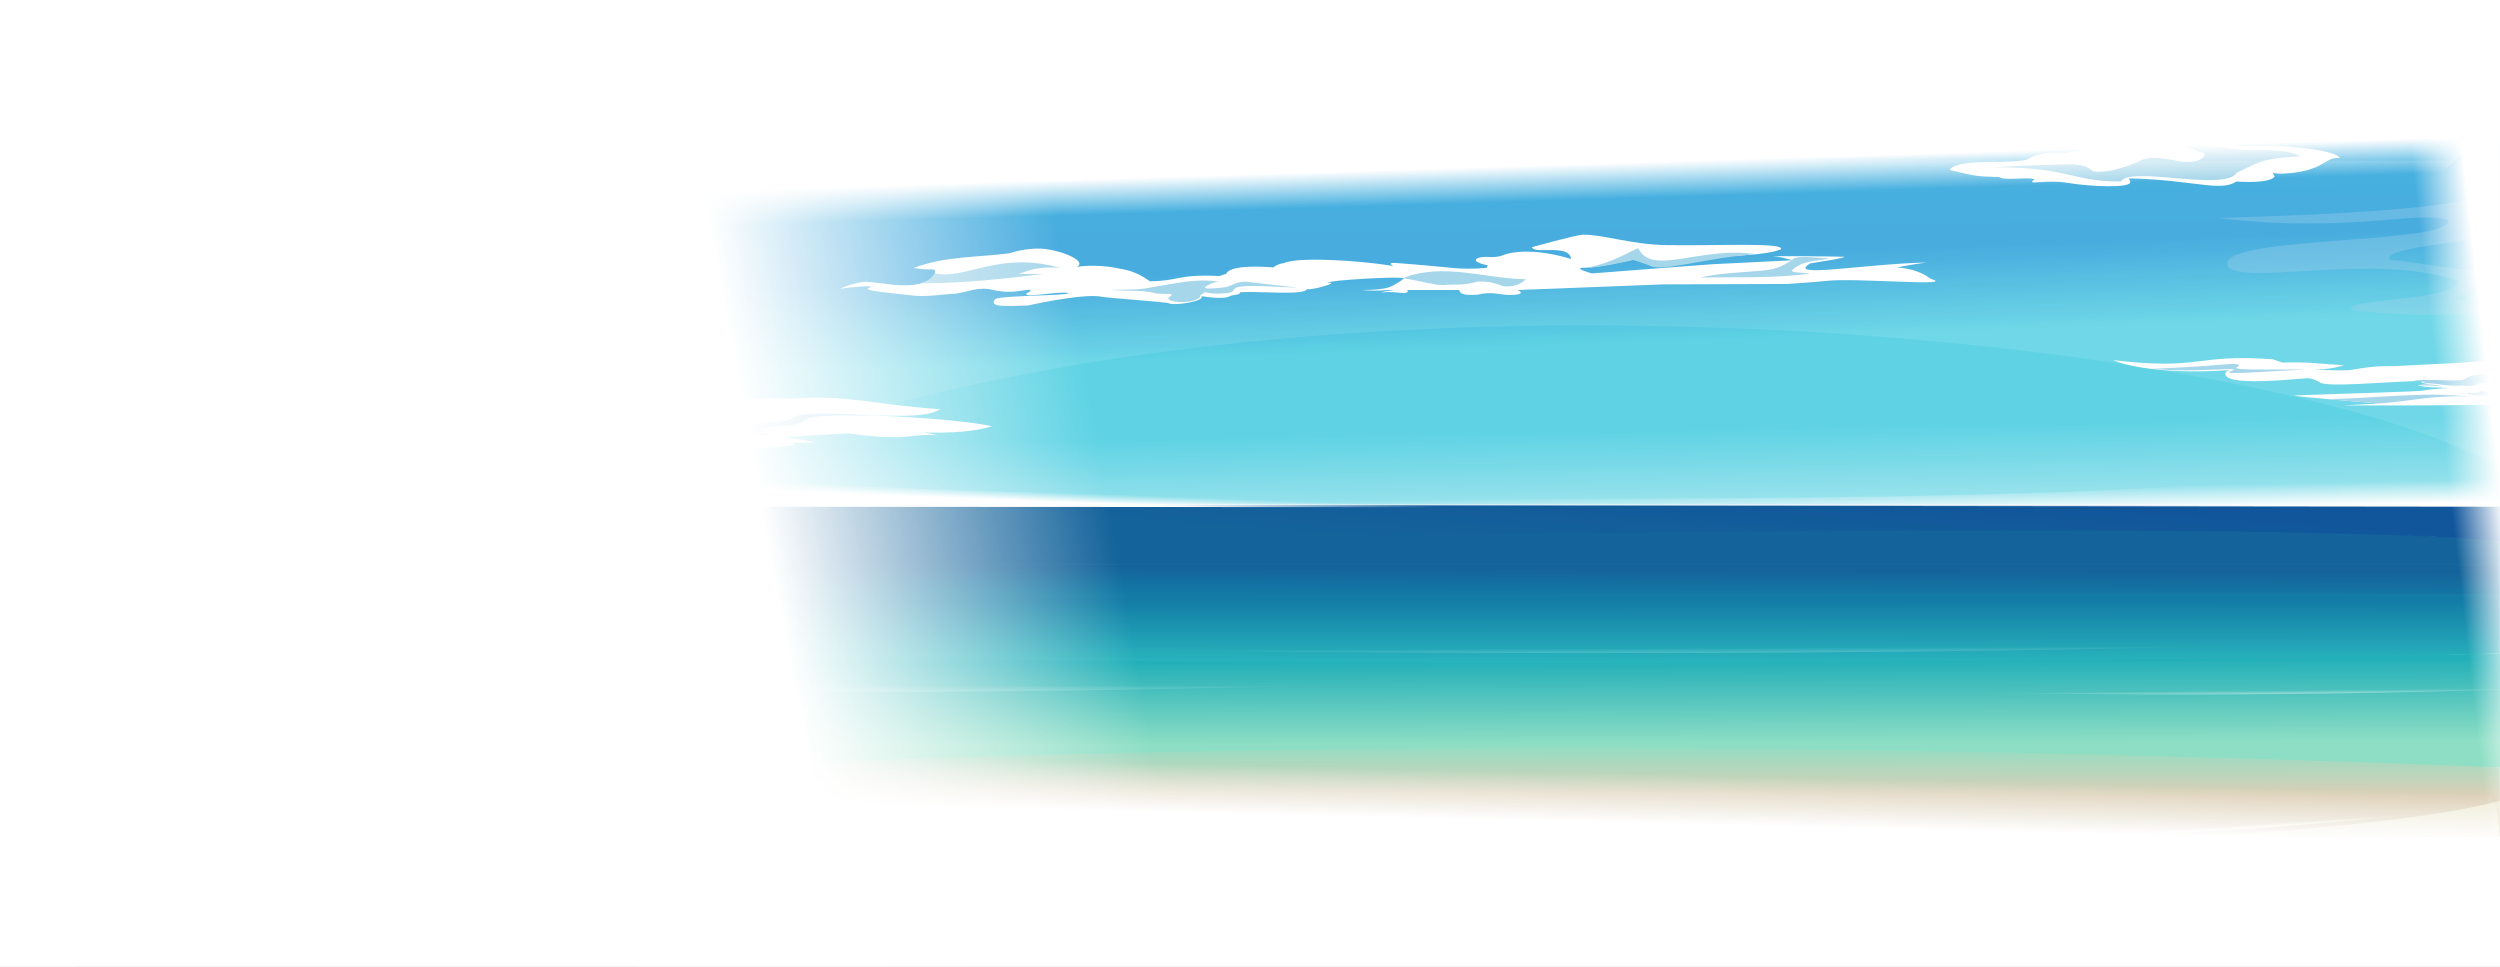
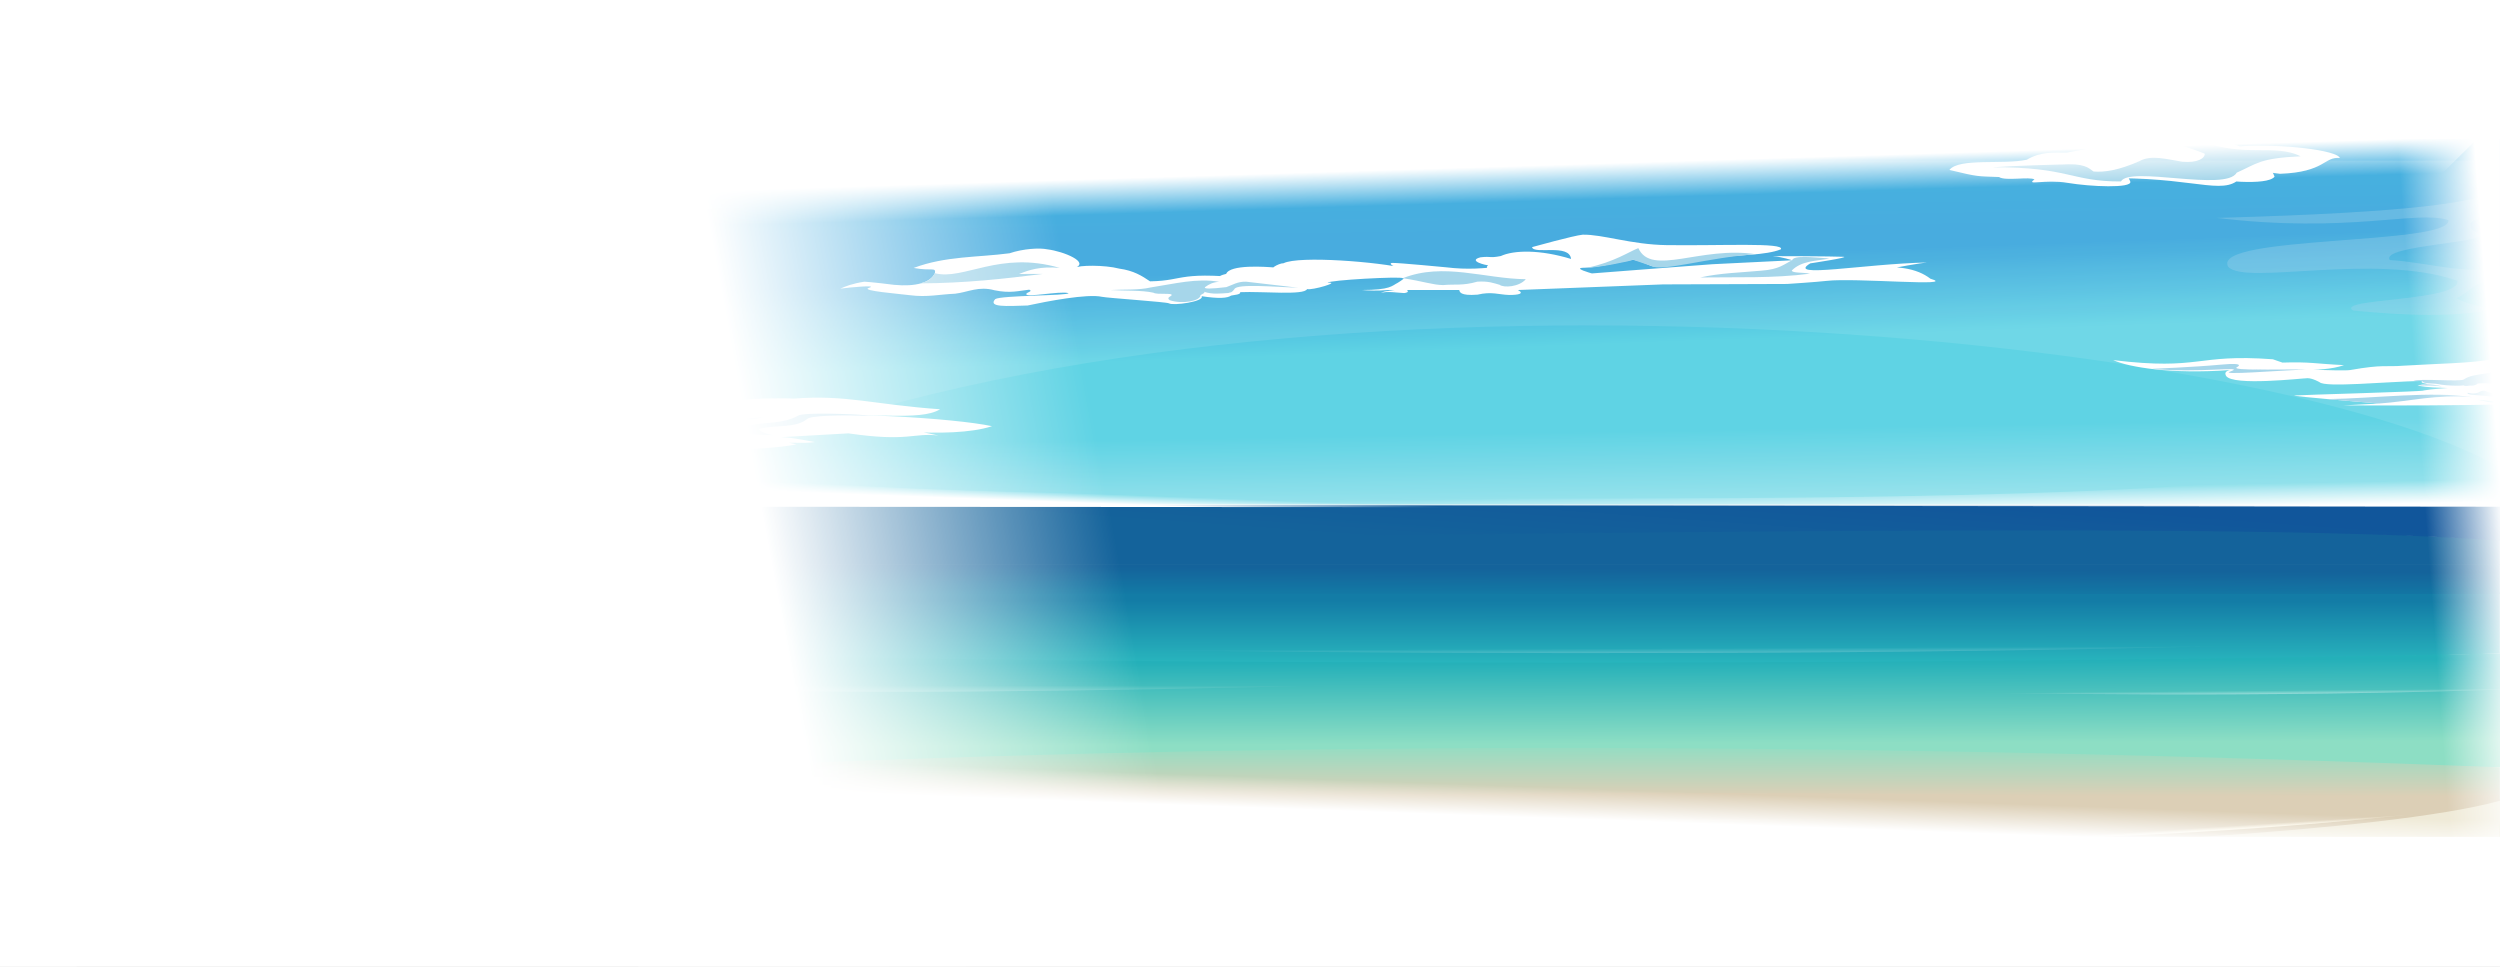
<svg xmlns="http://www.w3.org/2000/svg" xmlns:xlink="http://www.w3.org/1999/xlink" width="815" height="315" viewBox="0 0 215.635 83.344" version="1.1" id="svg8">
  <defs id="defs2">
    <linearGradient id="linearGradient4671">
      <stop style="stop-color:#ffffff;stop-opacity:1;" offset="0" id="stop4667" />
      <stop style="stop-color:#ffffff;stop-opacity:0;" offset="1" id="stop4669" />
    </linearGradient>
    <linearGradient id="linearGradient4663">
      <stop style="stop-color:#ffffff;stop-opacity:1;" offset="0" id="stop4659" />
      <stop style="stop-color:#ffffff;stop-opacity:0;" offset="1" id="stop4661" />
    </linearGradient>
    <linearGradient id="linearGradient4655">
      <stop style="stop-color:#ffffff;stop-opacity:1;" offset="0" id="stop4651" />
      <stop style="stop-color:#ffffff;stop-opacity:0;" offset="1" id="stop4653" />
    </linearGradient>
    <linearGradient id="linearGradient4637">
      <stop style="stop-color:#ffffff;stop-opacity:1;" offset="0" id="stop4633" />
      <stop style="stop-color:#ffffff;stop-opacity:0;" offset="1" id="stop4635" />
    </linearGradient>
    <linearGradient id="linearGradient4829">
      <stop id="stop4825" offset="0" style="stop-color:#ffffff;stop-opacity:1" />
      <stop id="stop4827" offset="1" style="stop-color:#ffffff;stop-opacity:0" />
    </linearGradient>
    <linearGradient id="linearGradient4777">
      <stop style="stop-color:#14639b;stop-opacity:1;" offset="0" id="stop4773" />
      <stop style="stop-color:#11569b;stop-opacity:1" offset="1" id="stop4775" />
    </linearGradient>
    <linearGradient id="linearGradient4682">
      <stop style="stop-color:#f8f2df;stop-opacity:1;" offset="0" id="stop4678" />
      <stop style="stop-color:#f8f2df;stop-opacity:0;" offset="1" id="stop4680" />
    </linearGradient>
    <linearGradient id="linearGradient4662">
      <stop style="stop-color:#efead7;stop-opacity:1;" offset="0" id="stop4658" />
      <stop style="stop-color:#efead7;stop-opacity:0;" offset="1" id="stop4660" />
    </linearGradient>
    <linearGradient id="linearGradient4644">
      <stop style="stop-color:#8ddec4;stop-opacity:1" offset="0" id="stop4640" />
      <stop style="stop-color:#dccfb6;stop-opacity:1" offset="1" id="stop4642" />
    </linearGradient>
    <linearGradient id="linearGradient4621">
      <stop style="stop-color:#8ddec4;stop-opacity:1;" offset="0" id="stop4617" />
      <stop style="stop-color:#24b0b9;stop-opacity:1" offset="1" id="stop4619" />
    </linearGradient>
    <linearGradient id="linearGradient4605">
      <stop style="stop-color:#14639b;stop-opacity:1;" offset="0" id="stop4601" />
      <stop style="stop-color:#137ca6;stop-opacity:1" offset="1" id="stop4603" />
    </linearGradient>
    <linearGradient id="linearGradient4542">
      <stop style="stop-color:#2dc1c2;stop-opacity:1;" offset="0" id="stop4538" />
      <stop style="stop-color:#137ca6;stop-opacity:1" offset="1" id="stop4540" />
    </linearGradient>
    <linearGradient xlink:href="#linearGradient4662" id="linearGradient5287" x1="182.657" y1="297" x2="181.241" y2="289.129" gradientUnits="userSpaceOnUse" gradientTransform="matrix(0.1690213,0,0,0.1691895,-300.6573,-178.37)" />
    <linearGradient id="linearGradient5507">
      <stop style="stop-color:#55d0e2;stop-opacity:1;" offset="0" id="stop5503" />
      <stop style="stop-color:#279dd9;stop-opacity:1" offset="1" id="stop5505" />
    </linearGradient>
    <linearGradient id="linearGradient5515">
      <stop style="stop-color:#90e0eb;stop-opacity:1;" offset="0" id="stop5511" />
      <stop style="stop-color:#55d0e2;stop-opacity:1" offset="1" id="stop5513" />
    </linearGradient>
    <linearGradient id="linearGradient5499">
      <stop style="stop-color:#25a4db;stop-opacity:1" offset="0" id="stop5495" />
      <stop style="stop-color:#279dd9;stop-opacity:1" offset="1" id="stop5497" />
    </linearGradient>
    <linearGradient xlink:href="#linearGradient4662" id="linearGradient5770" x1="182.657" y1="297" x2="181.241" y2="289.129" gradientUnits="userSpaceOnUse" gradientTransform="matrix(0.1690213,0,0,0.1363409,-300.7941,-110.9833)" />
    <linearGradient gradientTransform="matrix(0.8123397,0,0,0.2224381,50.96684,34.60589)" xlink:href="#linearGradient4829" id="linearGradient4684-7-9-0-7-9-6" x1="116.889" y1="301.395" x2="116.755" y2="292.057" gradientUnits="userSpaceOnUse" />
    <linearGradient gradientTransform="matrix(0.8115157,0,0,0.2477894,106.3466,30.42681)" xlink:href="#linearGradient4829" id="linearGradient4684-7-9-4-4-2" x1="116.889" y1="296.622" x2="116.802" y2="293.572" gradientUnits="userSpaceOnUse" />
    <linearGradient xlink:href="#linearGradient4829" id="linearGradient4799-3-3-7" x1="21.114" y1="250.896" x2="21.117" y2="239.88" gradientUnits="userSpaceOnUse" gradientTransform="matrix(0.8123397,0,0,0.2224381,60.82834,49.42052)" />
    <linearGradient xlink:href="#linearGradient4777" id="linearGradient4779-7-3-0" x1="96.573" y1="189.571" x2="104.461" y2="159.522" gradientUnits="userSpaceOnUse" gradientTransform="matrix(0.8125002,0,0,0.2224381,60.79774,49.42052)" />
    <linearGradient gradientTransform="matrix(0.7944754,-0.05941825,0.1694247,0.2786273,54.5291,39.60946)" xlink:href="#linearGradient4682" id="linearGradient4684-8-2-3-7-6" x1="116.7" y1="294.921" x2="116.726" y2="294.033" gradientUnits="userSpaceOnUse" />
    <linearGradient gradientTransform="matrix(0.8123397,0,0,0.2848925,27.36043,30.79293)" xlink:href="#linearGradient4682" id="linearGradient4684-8-26-8-3" x1="116.7" y1="294.921" x2="116.719" y2="292.743" gradientUnits="userSpaceOnUse" />
    <linearGradient xlink:href="#linearGradient4682" id="linearGradient4684-0-3-8" x1="116.889" y1="295.252" x2="116.85" y2="293.715" gradientUnits="userSpaceOnUse" gradientTransform="matrix(0.8123397,0,0,0.2848925,60.82834,32.45798)" />
    <linearGradient xlink:href="#linearGradient4662" id="linearGradient4674-8-8-2" x1="46.116" y1="295.847" x2="46.594" y2="291.868" gradientUnits="userSpaceOnUse" gradientTransform="matrix(0.8118663,0,0,0.3854556,60.88542,2.860909)" />
    <linearGradient xlink:href="#linearGradient4662" id="linearGradient4664-9-1-5" x1="182.657" y1="297" x2="181.241" y2="289.129" gradientUnits="userSpaceOnUse" gradientTransform="matrix(0.1116377,0,0,0.02513531,-109.4371,24.41311)" />
    <linearGradient xlink:href="#linearGradient4644" id="linearGradient4646-7-0-8" x1="86.414" y1="263.936" x2="86.363" y2="280.111" gradientUnits="userSpaceOnUse" gradientTransform="matrix(0.8122798,0,0,0.2848925,60.88547,32.45798)" />
    <linearGradient xlink:href="#linearGradient4605" id="linearGradient4607-1-4-1" x1="100.29" y1="181.481" x2="100.099" y2="193.299" gradientUnits="userSpaceOnUse" gradientTransform="matrix(0.8121122,0,0,0.2137355,60.85451,53.93579)" />
    <linearGradient xlink:href="#linearGradient4621" id="linearGradient4623-2-4-8" x1="80.887" y1="249.318" x2="80.509" y2="217.454" gradientUnits="userSpaceOnUse" gradientTransform="matrix(0.8127429,0,0,0.2224381,60.82834,52.38026)" />
    <linearGradient xlink:href="#linearGradient4542" id="linearGradient4544-4-3-9" x1="94.809" y1="230.459" x2="95.052" y2="175.962" gradientUnits="userSpaceOnUse" gradientTransform="matrix(0.8127084,0,0,0.1191238,60.79773,74.51303)" />
    <linearGradient gradientTransform="matrix(0.8123397,0,0,0.2848925,3.132902,31.01575)" xlink:href="#linearGradient4682" id="linearGradient4684-7-5-4-1" x1="116.889" y1="295.252" x2="116.85" y2="293.715" gradientUnits="userSpaceOnUse" />
    <linearGradient gradientTransform="matrix(0.8273037,0,0,0.8006648,58.03406,53.64392)" xlink:href="#linearGradient4829" id="linearGradient5579-2" x1="53.313" y1="42.102" x2="53.352" y2="41.082" gradientUnits="userSpaceOnUse" />
    <linearGradient xlink:href="#linearGradient4829" id="linearGradient5525-1" x1="174.663" y1="41.883" x2="174.656" y2="40.951" gradientUnits="userSpaceOnUse" gradientTransform="matrix(0.8273037,0,0,2.085355,58.03414,-0.1560654)" />
    <linearGradient xlink:href="#linearGradient5507" id="linearGradient5509-7" x1="101.713" y1="23.413" x2="101.483" y2="15.854" gradientUnits="userSpaceOnUse" gradientTransform="matrix(0.8274672,0,0,0.9711644,58.00292,50.47692)" />
    <linearGradient gradientTransform="matrix(0.8273037,0,0,0.8006648,58.03406,53.64392)" xlink:href="#linearGradient5515" id="linearGradient5517-0" x1="101.146" y1="41.489" x2="101.011" y2="33.929" gradientUnits="userSpaceOnUse" />
    <linearGradient xlink:href="#linearGradient5499" id="linearGradient5501-4" x1="96.121" y1="4.944" x2="96.261" y2="13.406" gradientUnits="userSpaceOnUse" gradientTransform="matrix(0.8274672,0,0,0.7612299,58.00292,53.64392)" />
    <linearGradient xlink:href="#linearGradient4637" id="linearGradient4641" x1="155.443" y1="3.555" x2="155.537" y2="6.615" gradientUnits="userSpaceOnUse" gradientTransform="translate(-0.060691,10.01129)" />
-     <linearGradient xlink:href="#linearGradient4655" id="linearGradient4657" x1="215.635" y1="41.385" x2="211.243" y2="41.884" gradientUnits="userSpaceOnUse" />
-     <linearGradient xlink:href="#linearGradient4663" id="linearGradient4665" x1="155.439" y1="80.981" x2="155.537" y2="76.729" gradientUnits="userSpaceOnUse" gradientTransform="translate(0.003829,-9.636612)" />
+     <linearGradient xlink:href="#linearGradient4655" id="linearGradient4657" x1="215.635" y1="41.385" x2="209.021" y2="41.884" gradientUnits="userSpaceOnUse" />
+     <linearGradient xlink:href="#linearGradient4663" id="linearGradient4665" x1="155.439" y1="80.981" x2="155.533" y2="78.335" gradientUnits="userSpaceOnUse" gradientTransform="translate(0.003829,-9.636612)" />
    <linearGradient xlink:href="#linearGradient4671" id="linearGradient4673" x1="66.188" y1="46.728" x2="95.25" y2="41.382" gradientUnits="userSpaceOnUse" />
  </defs>
  <g id="layer1" transform="translate(0,-213.6562)" style="display:none">
    <rect style="opacity:0.97;fill:#00000b;fill-opacity:1;stroke:none;stroke-width:0.132;stroke-miterlimit:4;stroke-dasharray:none;stroke-opacity:1" id="rect4643" width="331.414" height="162.5" x="-62.541" y="170.849" />
  </g>
  <g id="layer3" transform="translate(0,-43.65625)">
    <path style="fill:url(#linearGradient4684-7-5-4-1);fill-opacity:1;stroke:none;stroke-width:0.127px;stroke-linecap:butt;stroke-linejoin:miter;stroke-opacity:1" d="m 49.372,113.187 c 20.308,2.136 96.068,2.494 120.82,-0.507 -24.083,1.523 -93.466,2.139 -120.82,0.507 z" id="path4676-2-2-6-6" />
    <path style="fill:url(#linearGradient4544-4-3-9);fill-opacity:1;stroke:none;stroke-width:0.082px;stroke-linecap:butt;stroke-linejoin:miter;stroke-opacity:1" d="m 60.798,94.764 h 154.821 v 5.259 c -40.976,1.065 -101.378,4.079 -154.821,0 z" id="path4504-4-2-9" />
    <path style="fill:url(#linearGradient4623-2-4-8);fill-opacity:1;stroke:none;stroke-width:0.112px;stroke-linecap:butt;stroke-linejoin:miter;stroke-opacity:1" d="m 60.828,100.015 c 21.122,0.786 93.664,1.31 154.827,0 v 9.82 H 60.828 Z" id="path4504-6-0-5-4" />
    <path style="fill:#dccfb6;fill-opacity:1;stroke:none;stroke-width:0.078px;stroke-linecap:butt;stroke-linejoin:miter;stroke-opacity:1" d="m 60.781,112.598 c 54.859,-3.26 106.939,-3.727 154.844,0 v 4.765 H 60.781 Z" id="path4504-6-1-20-2-5" />
    <path style="fill:url(#linearGradient4607-1-4-1);fill-opacity:1;stroke:none;stroke-width:0.058px;stroke-linecap:butt;stroke-linejoin:miter;stroke-opacity:1" d="m 60.798,92.316 h 154.821 v 2.581 H 60.798 Z" id="path4504-68-9-8-6" />
    <path style="fill:#14639b;fill-opacity:1;stroke:none;stroke-width:0.053px;stroke-linecap:butt;stroke-linejoin:miter;stroke-opacity:1" d="m 60.798,90.195 c 51.574,-0.057 100.329,-2.898 154.821,0 v 2.182 H 60.798 Z" id="path4504-68-8-1-3-0" />
    <path style="fill:url(#linearGradient4646-7-0-8);fill-opacity:1;stroke:none;stroke-width:0.071px;stroke-linecap:butt;stroke-linejoin:miter;stroke-opacity:1" d="m 60.798,109.837 c 52.51,-2.456 103.944,-1.985 154.821,0 v 3.891 c -30.722,-2.447 -119.81,-1.981 -154.821,0 z" id="path4504-6-1-2-2-9-1" />
    <path style="fill:url(#linearGradient4664-9-1-5);fill-opacity:1;stroke:url(#linearGradient4664-9-1-5);stroke-width:0.148px;stroke-linecap:butt;stroke-linejoin:miter;stroke-opacity:1" d="m 155.398,117.341 c 20.765,-0.39 50.32,-1.839 60.175,-4.524 l 0.053,4.546 z" id="path4648-3-2-0" />
    <path style="fill:url(#linearGradient4674-8-8-2);fill-opacity:1;stroke:none;stroke-width:0.148px;stroke-linecap:butt;stroke-linejoin:miter;stroke-opacity:1" d="m 60.798,112.817 c 32.465,1.762 64.448,4.153 97.978,4.524 l -97.937,0.022 z" id="path4666-6-3-1" />
    <path style="fill:url(#linearGradient4684-0-3-8);fill-opacity:1;stroke:none;stroke-width:0.127px;stroke-linecap:butt;stroke-linejoin:miter;stroke-opacity:1" d="m 115.789,114.702 c 20.308,2.136 67.218,2.348 91.969,-0.654 -24.083,1.523 -64.616,2.285 -91.969,0.654 z" id="path4676-5-4-6" />
    <path style="fill:url(#linearGradient4684-8-26-8-3);fill-opacity:1;stroke:none;stroke-width:0.127px;stroke-linecap:butt;stroke-linejoin:miter;stroke-opacity:1" d="m 82.321,113.037 c 20.308,2.136 90.701,2.178 115.452,-0.824 -24.083,1.523 -88.099,2.456 -115.452,0.824 z" id="path4676-4-9-8-1" />
    <path style="fill:url(#linearGradient4684-8-2-3-7-6);fill-opacity:1;stroke:none;stroke-width:0.127px;stroke-linecap:butt;stroke-linejoin:miter;stroke-opacity:1" d="m 157.192,116.025 c 21.132,0.604 52.523,-1.079 74.945,-5.825 -22.647,3.251 -47.223,5.42 -74.945,5.825 z" id="path4676-4-8-3-3-0" />
    <path style="fill:url(#linearGradient4779-7-3-0);fill-opacity:1;stroke:none;stroke-width:0.063px;stroke-linecap:butt;stroke-linejoin:miter;stroke-opacity:1" d="m 60.798,87.235 h 154.895 v 3.074 c -25.809,-2.008 -103.171,-0.06 -154.895,0 z" id="path4504-68-8-8-8-8-04" />
    <path style="fill:url(#linearGradient4799-3-3-7);fill-opacity:1;stroke:none;stroke-width:0.112px;stroke-linecap:butt;stroke-linejoin:miter;stroke-opacity:1" d="m 60.828,99.373 c 3.678,3.337 101.986,2.776 102.76,0.546 -5.129,2.237 -84.87,4.162 -102.76,3.11 z" id="path4791-5-1-3" />
    <path style="fill:url(#linearGradient4684-7-9-4-4-2);fill-opacity:1;stroke:none;stroke-width:0.119px;stroke-linecap:butt;stroke-linejoin:miter;stroke-opacity:1" d="m 137.793,101.981 c 20.288,1.858 75.416,2.402 100.143,-0.208 -24.058,1.324 -72.817,1.628 -100.143,0.208 z" id="path4676-2-0-6-3-5" />
    <path style="fill:url(#linearGradient4684-7-9-0-7-9-6);fill-opacity:1;stroke:none;stroke-width:0.112px;stroke-linecap:butt;stroke-linejoin:miter;stroke-opacity:1" d="M 62.317,98.611 C 82.625,100.279 187.352,100.7 212.104,98.356 188.021,99.545 89.67,99.885 62.317,98.611 Z" id="path4676-2-0-9-6-9-1" />
    <path style="fill:#25a3db;fill-opacity:1;stroke:none;stroke-width:0.093px;stroke-linecap:butt;stroke-linejoin:miter;stroke-opacity:1" d="M 58.034,53.644 H 215.68 v 6.529 H 58.034 Z" id="path4504-68-9-8-5-1-1" />
    <path style="fill:url(#linearGradient5501-4);fill-opacity:1;stroke:none;stroke-width:0.093px;stroke-linecap:butt;stroke-linejoin:miter;stroke-opacity:1" d="M 58.034,57.501 H 215.711 v 6.529 H 58.034 Z" id="path4504-68-9-8-5-1-4-6" />
    <path style="fill:url(#linearGradient5517-0);fill-opacity:1;stroke:none;stroke-width:0.149px;stroke-linecap:butt;stroke-linejoin:miter;stroke-opacity:1" d="m 58.065,70.246 c 55.369,-7.77 106.95,-5.105 157.645,0 V 87.174 H 58.065 Z" id="path4504-68-8-8-8-8-0-4" />
    <path style="fill:url(#linearGradient5509-7);fill-opacity:1;stroke:none;stroke-width:0.105px;stroke-linecap:butt;stroke-linejoin:miter;stroke-opacity:1" d="M 58.034,63.728 H 215.711 v 8.33 C 163.005,72.992 61.848,82.838 58.003,74.785 Z" id="path4504-68-9-8-5-2" />
    <path style="fill:url(#linearGradient5525-1);fill-opacity:1;stroke:none;stroke-width:0.395px;stroke-linecap:butt;stroke-linejoin:miter;stroke-opacity:1" d="M 58.065,87.174 C 110.177,84.916 216.477,90.672 215.717,78.542 l -0.007,8.822 z" id="path5226-4" />
    <path style="fill:url(#linearGradient5579-2);fill-opacity:1;stroke:none;stroke-width:0.395px;stroke-linecap:butt;stroke-linejoin:miter;stroke-opacity:1" d="m 58.065,87.364 93.97,0.052 C 120.496,85.747 56.521,87.533 58.034,82.342 Z" id="path5439-8" />
    <path style="fill:#ffffff;fill-opacity:1;stroke:none;stroke-width:0.215px;stroke-linecap:butt;stroke-linejoin:miter;stroke-opacity:1" d="m 182.274,74.717 c 7.609,0.92 7.066,-0.568 13.77,-0.072 0.1,0.028 0.472,0.161 0.824,0.286 2.411,-0.078 2.784,0.097 5.314,0.22 -2.127,0.736 -5.201,0.224 -7.801,0.368 3.329,-0.124 7.491,0.184 8.347,0.053 2.852,-0.505 3.059,-0.25 4.588,-0.374 2.683,-0.169 6.199,-0.218 7.623,-0.567 0.468,-0.205 0.921,-0.389 1.221,-0.342 4.591,-0.355 6.511,0.657 12.327,1.07 -0.483,1.181 -7.288,-0.359 -11.277,0.535 2.553,-0.496 12.751,0.061 16.088,0.772 -3.621,1.204 -11.576,0.101 -11.5,0.031 2.421,-0.07 4.681,0.278 6.882,0.776 -2.206,-0.255 -2.566,0.572 -7.767,-0.187 l -11.387,0.642 c 5.859,-0.67 6.714,-0.171 8.513,0.107 -1.265,0.17 -2.516,0.353 -4.284,0.107 l 1.962,0.401 c -3.549,0.077 -8.07,0.104 -13.598,0.08 l 3.096,-0.16 c 0,0 -7.85,-0.642 -7.297,-0.695 0.553,-0.053 11.333,-0.338 11.111,-0.428 0.919,-0.153 1.403,-0.144 2.101,-0.214 -0.855,-0.062 -1.58,-0.01 -2.598,-0.214 0.267,-0.047 0.495,-0.141 0.829,-0.107 -0.045,-0.103 -0.66,-0.079 -0.442,-0.294 -3.206,0.071 -8.336,0.587 -8.847,0.112 0,0 -0.592,-0.346 -1.034,-0.346 -0.442,4e-6 -6.485,0.704 -7.034,-0.207 -0.116,-0.227 -0.073,-0.389 0.332,-0.495 -5.084,0.376 -8.782,-0.261 -10.061,-0.856 z" id="path5581-8" />
    <path style="fill:#ffffff;fill-opacity:1;stroke:none;stroke-width:0.215px;stroke-linecap:butt;stroke-linejoin:miter;stroke-opacity:1" d="m 34.541,78.467 c 7.609,0.92 7.066,-0.568 13.77,-0.072 0.1,0.028 0.472,0.161 0.824,0.286 2.411,-0.078 2.784,0.097 5.314,0.22 -2.127,0.736 -5.201,0.224 -7.801,0.368 3.329,-0.124 7.491,0.184 8.347,0.053 2.852,-0.505 3.059,-0.25 4.588,-0.374 2.683,-0.169 3.131,-0.407 4.555,-0.756 0.468,-0.205 3.99,-0.2 4.29,-0.153 4.591,-0.355 6.843,0.505 12.659,0.919 -1.802,1.083 -5.934,0.162 -11.609,0.686 2.553,-0.496 12.751,0.061 16.088,0.772 -3.621,1.204 -11.576,0.101 -11.5,0.031 2.421,-0.07 4.681,0.278 6.882,0.776 -2.206,-0.255 -2.566,0.572 -7.767,-0.187 l -11.387,0.642 c 5.859,-0.67 6.714,-0.171 8.513,0.107 -1.195,0.162 -2.068,-0.033 -4.284,0.107 0.655,-0.108 1.208,-0.279 2.666,0.099 -3.321,0.628 -8.773,0.407 -14.302,0.383 l 3.096,-0.16 c 0,0 -7.85,-0.642 -7.297,-0.695 0.553,-0.053 11.333,-0.338 11.111,-0.428 0.919,-0.153 1.403,-0.144 2.101,-0.214 -0.855,-0.062 -1.58,-0.01 -2.598,-0.214 0.267,-0.047 0.495,-0.141 0.829,-0.107 -0.045,-0.103 -0.66,-0.079 -0.442,-0.294 -3.206,0.071 -8.336,0.587 -8.847,0.112 0,0 -0.592,-0.346 -1.034,-0.346 -0.442,4e-6 -6.485,0.704 -7.034,-0.207 -0.116,-0.227 -0.073,-0.389 0.332,-0.495 -5.084,0.376 -8.782,-0.261 -10.061,-0.856 z" id="path5581-1-2" />
    <path style="fill:#ffffff;fill-opacity:1;stroke:none;stroke-width:0.215px;stroke-linecap:butt;stroke-linejoin:miter;stroke-opacity:1" d="m 80.634,67.222 c -0.376,0.812 -1.651,1.185 -3.53,1.001 -1.797,-0.23 -2.546,-0.27 -2.546,-0.27 -1.031,0.159 -1.624,0.395 -2.086,0.604 0.582,-0.092 3.421,-0.365 2.452,-0.063 -0.703,0.244 2.682,0.511 3.565,0.626 1.456,0.194 2.607,-0.078 3.9,-0.131 1.116,-0.131 2.009,-0.678 3.4,-0.294 1.36,0.28 2.086,0.043 2.985,-0.053 0.349,0.134 -0.18,0.22 -0.247,0.354 -0.204,0.387 2.908,-0.269 3.636,-0.055 0.039,0.226 -5.839,0.184 -6.324,0.517 -0.64,0.717 0.968,0.607 2.798,0.549 1.648,-0.355 5.138,-1.032 6.412,-0.749 0.465,0.103 5.592,0.444 5.777,0.562 0.356,0.228 3.091,-0.154 2.819,-0.615 1.501,0.231 2.237,0.168 2.543,-0.053 0.972,-0.136 0.694,-0.205 0.802,-0.294 1.925,-0.087 5.503,0.297 5.749,-0.267 0.428,0.124 2.971,-0.624 1.783,-0.548 0.002,-0.223 6.356,-0.569 6.481,-0.388 0.208,-0.038 -0.038,0.144 -0.434,0.39 -0.53,0.267 -0.611,0.619 -3.104,0.626 0.492,0.05 1.377,0.083 2.252,0.002 0.205,0.004 1.172,0.19 1.138,0.207 0.114,-0.05 -1.299,-0.312 -1.772,0.076 0.366,-0.24 1.725,-0.015 2.037,-0.021 0.162,-0.022 0.443,-0.07 0.245,-0.264 h 4.502 c 0.04,0.15 0.044,0.52 1.575,0.401 1.221,-0.29 1.84,0.003 2.736,0.027 0.783,0.002 1.343,-0.111 0.746,-0.428 l 12.518,-0.484 10.71,-0.038 c 0,0 2.578,-0.167 3.401,-0.265 2.432,-0.288 11.495,0.544 8.951,-0.189 -1.154,-0.894 -2.977,-1.254 -5.824,-0.794 l 2.769,-0.116 c -0.352,-1.35e-4 2.389,-0.467 2.754,-0.487 -5.362,0.11 -12.246,1.398 -10.057,0.074 0,0 3.518,-0.53 2.853,-0.567 -0.664,-0.038 -6.723,-0.076 -6.019,-0.038 0.704,0.038 1.603,0.34 1.603,0.34 0,0 -6.723,0.34 -6.879,0.34 -0.156,0 -10.397,0.794 -10.397,0.794 0,0 -1.798,-0.492 -0.625,-0.492 1.173,0 3.713,-0.643 4.104,-0.681 0.391,-0.038 1.642,0.53 1.642,0.53 1.02,0.306 3.684,-0.475 5.511,-0.719 1.905,-0.233 4.427,-0.197 5.668,-0.719 0.378,-0.602 -5.148,-0.297 -9.845,-0.361 -3.065,-0.042 -5.537,-0.94 -7.251,-0.9 -0.76,0.069 -4.364,1.072 -4.364,1.072 0.13,0.669 3.226,-0.331 3.362,1.021 -2.66,-0.814 -4.92,-0.774 -6.059,-0.251 -1.041,0.2 -0.748,-0.004 -1.749,0.109 -1.191,0.303 0.571,0.722 0.655,0.676 -0.471,0.465 0.703,0.172 1.172,0.109 -1.602,0.167 -2.894,0.307 -4.808,0.076 0,0 -4.026,-0.386 -4.612,-0.378 -0.605,0.008 0.72,0.708 1.212,0.492 -2.338,-0.58 -9.275,-1.133 -10.612,-0.463 -0.423,-0.016 -1.471,0.644 -0.567,0.388 -1.014,-0.103 -4.063,-0.294 -4.378,0.53 -1.807,0.442 0.972,0.572 2.971,0.492 -7.3,-0.825 -6.37,0.098 -9.537,0.151 -0.693,-0.467 -1.404,-0.926 -2.658,-1.097 -1.244,-0.328 -3.531,-0.311 -3.85,-0.057 1.366,-0.468 -0.937,-1.438 -2.365,-1.608 -0.669,-0.141 -2.076,-0.054 -3.244,0.34 -2.759,0.367 -5.519,0.228 -8.278,1.267 1.569,0.293 1.938,-0.103 1.835,0.457 z" id="path5623-2" />
    <path style="fill:#ffffff;fill-opacity:1;stroke:none;stroke-width:0.215px;stroke-linecap:butt;stroke-linejoin:miter;stroke-opacity:1" d="m 174.815,57.432 c -2.011,0.446 -5.836,-0.18 -6.672,0.882 2.599,0.627 2.391,0.533 4.283,0.611 0.525,0.367 2.663,-0.061 3.055,0.213 -0.809,0.561 0.917,-0.037 2.852,0.29 2.014,0.34 5.53,0.477 5.419,-0.093 -0.668,-1.866 -3.353,-0.434 -3.825,-0.23 8.25,-0.463 11.346,1.338 12.983,0.194 -0.141,-0.314 -1.79,-0.474 -3.296,-0.368 1.689,0.308 5.93,0.783 6.578,-0.034 -0.868,-2.282 -2.699,-0.523 0.471,-0.251 3.891,-0.14 3.791,-1.497 5.154,-1.362 -0.188,-0.661 -5.014,-1.255 -8.64,-1.007 -1.603,-0.662 -2.335,-0.51 -3.189,-0.472 h -5.638 -0.594 l -5.486,1.014 c -1.217,-0.007 -2.287,-0.081 -3.455,0.615 z" id="path5644-9" />
    <path style="fill:#96cee7;fill-opacity:1;stroke:none;stroke-width:0.215px;stroke-linecap:butt;stroke-linejoin:miter;stroke-opacity:1" d="m 210.296,76.786 c -0.464,-0.089 -1.304,0.004 -1.378,-0.277 0.128,0.008 -0.773,0.022 -0.773,0.022 0.512,-0.274 4.087,0.092 4.383,-0.152 0.466,-0.308 0.915,-0.367 2.129,-0.544 0.246,0.014 0.979,-0.873 0.979,-0.873 0.258,0.25 -0.266,1.005 -0.274,1.293 0.152,0.114 0.274,-0.517 0.274,-0.53 v 1.296 c -0.192,-0.113 -0.307,-0.296 -0.664,-0.284 -1.019,-0.049 -0.943,-0.009 -1.251,0 -0.314,0.276 -0.627,0.126 -0.894,0.208 -0.523,0.009 -0.292,-0.131 -0.161,-0.17 0.354,0.223 -1.706,0.172 -2.368,0.01 z" id="path5646-9" />
    <path style="fill:#96cee7;fill-opacity:1;stroke:none;stroke-width:0.215px;stroke-linecap:butt;stroke-linejoin:miter;stroke-opacity:1" d="m 200.694,78.081 c 4.196,-0.054 8.982,-0.716 12.586,-0.161 -3.163,-0.279 -5.382,0.356 -8.066,0.541 z" id="path5648-7" />
    <path style="fill:#96cee7;fill-opacity:1;stroke:none;stroke-width:0.215px;stroke-linecap:butt;stroke-linejoin:miter;stroke-opacity:1" d="m 208.676,76.902 c 0.654,0.017 1.336,-0.018 1.943,0.085 -0.292,-0.089 -0.656,-0.163 -1.259,-0.183 -0.195,-0.027 -0.494,0.034 -0.684,0.098 z" id="path5650-4" />
    <path style="fill:#96cee7;fill-opacity:1;stroke:none;stroke-width:0.215px;stroke-linecap:butt;stroke-linejoin:miter;stroke-opacity:1" d="m 215.635,78.11 c -0.454,-0.449 -2.999,-0.263 -2.79,-0.577 0.181,0.014 0.348,0.148 0.909,-0.011 0.158,-0.098 0.338,-0.212 0.618,-0.146 0.259,0.091 0.123,0.08 0.76,0.237 l 0.503,0.033 z" id="path5652-5" />
    <path style="fill:#96cee7;fill-opacity:1;stroke:none;stroke-width:0.215px;stroke-linecap:butt;stroke-linejoin:miter;stroke-opacity:1" d="m 192.423,75.682 c -1.277,0.388 4.335,-0.097 6.502,-0.146 -2.146,-0.052 -6.485,0.12 -5.998,-0.201 0,0 0.94,-0.441 -1.354,-0.227 -2.294,0.214 -5.956,0.361 -5.956,0.361 4.161,0.396 8.107,-0.279 6.806,0.213 z" id="path5654-9" />
    <path style="fill:#96cee7;fill-opacity:1;stroke:none;stroke-width:0.215px;stroke-linecap:butt;stroke-linejoin:miter;stroke-opacity:1" d="m 75.233,79.519 c -2.958,-0.088 -5.35,-0.01 -5.619,0.281 -0.954,0.783 -2.595,0.504 -4.036,0.816 -0.413,0.147 0.661,0.535 1.156,0.58 -1.357,-0.018 -4.177,-0.181 -2.917,-0.289 0.122,-0.045 0.512,-0.362 0.229,-0.464 -0.445,-0.137 -0.893,-0.272 -1.617,-0.174 0.28,-0.198 0.881,-0.331 1.465,-0.468 0.618,-0.114 1.303,-0.1 1.962,-0.134 -0.654,0.111 -1.415,0.171 -1.741,0.441 -0.066,0.037 0.147,0.271 0.663,0.214 1.36,-0.274 2.787,-0.097 4.079,-0.824 0.542,-0.287 4.732,-0.142 6.376,0.02 z" id="path5656-2" />
    <path style="fill:#96cee7;fill-opacity:1;stroke:none;stroke-width:0.215px;stroke-linecap:butt;stroke-linejoin:miter;stroke-opacity:1" d="m 171.844,58.087 c 3.976,-0.282 11.848,-0.323 13.889,-0.535 l -5.251,0.588 c 5.783,-1.097 4.195,-1.546 4.836,-2.387 0,0 3.306,0.049 4.52,0.049 3.693,1.475 6.405,0.224 8.596,1.335 -3.552,0.158 -3.784,0.652 -5.507,1.411 -0.932,1.668 -9.215,-0.604 -9.988,0.758 -4.27,0.026 -4.526,-1.268 -11.094,-1.22 z" id="path5658-6" />
    <path style="fill:#ffffff;fill-opacity:1;stroke:none;stroke-width:0.215px;stroke-linecap:butt;stroke-linejoin:miter;stroke-opacity:1" d="m 178.629,57.485 -0.912,0.321 c 2.172,-0.056 2.386,0.322 2.861,0.642 0.937,0.074 2.113,-0.083 3.966,-0.896 1.013,-0.574 2.386,-0.145 3.676,0.053 1.376,0.125 1.968,-0.32 1.949,-0.695 -3.842,-1.493 -3.944,-0.89 -4.851,-0.588 l -3.234,0.682 z" id="path5660-9" />
    <path style="fill:#96cee7;fill-opacity:1;stroke:none;stroke-width:0.215px;stroke-linecap:butt;stroke-linejoin:miter;stroke-opacity:1" d="m 121.001,67.651 c 3.5,-1.387 7.072,0.056 10.608,0.087 -0.569,0.668 -1.898,0.762 -2.266,0.481 -0.521,-0.143 -0.944,-0.329 -1.921,-0.267 -1.262,0.37 -1.962,0.196 -2.944,0.294 -0.906,-0.013 -1.595,-0.302 -3.477,-0.595 z" id="path5674-4" />
    <path style="fill:#96cee7;fill-opacity:1;stroke:none;stroke-width:0.215px;stroke-linecap:butt;stroke-linejoin:miter;stroke-opacity:1" d="m 154.581,66.103 c -0.713,0.347 -1.093,0.785 -2.657,0.899 -1.76,0.168 -3.519,0.194 -5.279,0.588 3.146,-0.048 6.256,0.089 9.473,-0.328 -0.569,-0.121 -1.536,-0.036 -1.569,-0.274 0.847,-0.855 2.112,-0.806 3.248,-1.037 -1.431,-0.1 -3.091,-0.296 -3.216,0.151 z" id="path5676-4" />
    <path style="fill:#96cee7;fill-opacity:1;stroke:none;stroke-width:0.215px;stroke-linecap:butt;stroke-linejoin:miter;stroke-opacity:1" d="m 141.314,65.058 c 1.133,2.481 5.385,-0.213 10.162,0.53 -4.163,0.26 -8.069,1.542 -9.051,1.008 l -1.586,-0.538 c 0.085,0.089 -3.362,0.75 -3.903,0.684 2.301,-0.483 3.617,-1.401 4.378,-1.683 z" id="path5678-6" />
    <path style="fill:#96cee7;fill-opacity:1;stroke:none;stroke-width:0.215px;stroke-linecap:butt;stroke-linejoin:miter;stroke-opacity:1" d="m 99.272,68.447 c 1.977,-0.301 3.979,-0.83 5.887,-0.481 -0.51,0.022 -0.888,0.207 -1.216,0.455 -0.149,0.168 0.502,0.16 1.838,0 0.537,-0.185 0.951,-0.488 1.7,-0.468 l 4.491,0.522 c -1.894,-0.06 -5.281,-0.376 -5.5,0.12 -0.28,0.376 -0.361,0.25 -0.525,0.334 -0.675,0.039 -1.327,0.142 -2.101,-0.107 0.136,0.099 -0.067,0.137 -0.295,0.286 0.013,0.505 -1.561,0.81 -2.655,0.442 -0.322,-0.221 0.098,-0.326 0.155,-0.416 0.16,-0.253 -1.255,-0.025 -1.571,-0.233 -1.014,-0.221 -2.457,-0.154 -3.69,-0.227 1.161,-0.074 2.372,0.028 3.483,-0.227 z" id="path5680-5" />
    <path style="fill:#96cee7;fill-opacity:1;stroke:none;stroke-width:0.215px;stroke-linecap:butt;stroke-linejoin:miter;stroke-opacity:1" d="m 80.634,67.222 c 2.487,0.644 5.577,-1.97 10.761,-0.46 -1.697,-0.145 -2.622,0.177 -3.501,0.527 l 2.062,-0.007 c -3.302,0.418 -6.666,0.796 -10.584,0.817 0.631,-0.184 0.961,-0.31 1.262,-0.877 z" id="path5682-0" />
    <path style="fill:#96cee7;fill-opacity:0.333;stroke:none;stroke-width:0.215px;stroke-linecap:butt;stroke-linejoin:miter;stroke-opacity:1" d="m 215.635,60.173 c -2.771,0.911 -6.731,1.788 -24.429,2.278 11.384,1.376 17.347,-0.699 19.973,0.196 0.298,2.18 -20.488,1.272 -18.997,4.01 1.444,1.662 12.641,-1.247 19.778,1.211 0.355,1.803 -10.653,1.51 -8.99,2.572 4.389,0.429 8.717,0.648 12.74,-0.194 -1.687,-0.01 -2.876,-0.357 -3.828,-0.865 1.225,-0.573 1.669,-1.611 3.752,-1.672 v -1.127 c -2.35,0.942 -6.332,-0.328 -9.498,-0.492 -0.921,-1.301 9.192,-1.503 7.7,-2.345 -0.727,-0.152 -0.689,-0.424 -0.743,-0.681 -0.092,-0.562 1.276,-0.603 2.541,-0.681 z" id="path5684-4" />
    <flowRoot xml:space="preserve" id="flowRoot6349" style="font-style:normal;font-weight:normal;font-size:40px;line-height:1.25;font-family:sans-serif;letter-spacing:0px;word-spacing:0px;fill:#000000;fill-opacity:1;stroke:none" transform="matrix(0.2645833,0,0,0.2645833,0,43.65625)">
      <flowRegion id="flowRegion6351">
        <rect id="rect6353" width="151.429" height="95.714" x="320" y="-319.286" />
      </flowRegion>
      <flowPara id="flowPara6355" />
    </flowRoot>
    <rect style="opacity:0.97;fill:#ffffff;fill-opacity:0.061;stroke:none;stroke-width:0.111;stroke-miterlimit:4;stroke-dasharray:none;stroke-opacity:1" id="rect6357" width="154.838" height="29.717" x="60.798" y="57.518" />
    <path style="fill:#ffffff;fill-opacity:0.099;stroke:none;stroke-width:0.19px;stroke-linecap:butt;stroke-linejoin:miter;stroke-opacity:1" d="m 60.798,83.98 c 47.762,-20.283 134.066,-11.867 154.838,0 l 0.075,-26.479 -154.913,0.017 z" id="path6359" />
  </g>
  <g id="layer2" style="display:inline" transform="translate(0,-43.65625)" />
  <g id="layer4" style="display:inline">
    <path style="display:inline;fill:url(#linearGradient4673);fill-opacity:1;stroke:none;stroke-width:0.265px;stroke-linecap:butt;stroke-linejoin:miter;stroke-opacity:1" d="M 95.25,6.615 155.537,76.729 v 2.268 L 83.344,83.344 H 0 V -3.5582822e-7 h 95.25 z" id="path4607" />
    <path style="fill:url(#linearGradient4641);fill-opacity:1;stroke:none;stroke-width:0.265px;stroke-linecap:butt;stroke-linejoin:miter;stroke-opacity:1" d="M 22.051,33.824 6.554,10.011 215.68,9.988 l -6.719,6.638 z" id="path4627" />
    <path style="fill:url(#linearGradient4665);fill-opacity:1;stroke:none;stroke-width:0.265px;stroke-linecap:butt;stroke-linejoin:miter;stroke-opacity:1" d="m 60.798,56.367 148.227,10.726 c 4.705,-2e-6 6.615,-0.678 6.601,6.615 l -153.256,-9.1e-5 z" id="path4629" />
    <path style="fill:url(#linearGradient4657);fill-opacity:1;stroke:none;stroke-width:0.265px;stroke-linecap:butt;stroke-linejoin:miter;stroke-opacity:1" d="M 215.635,-3.5582822e-7 194.254,2.271 209.021,76.729 c -2.885,5.997 1.925,6.261 6.615,6.615 z" id="path4631" />
    <rect style="opacity:1;fill:#ffffff;fill-opacity:1;stroke:none;stroke-width:0.157;stroke-miterlimit:4;stroke-dasharray:none;stroke-opacity:1" id="rect4623" width="22.975" height="83.344" x="-16.36" y="-1.7708057e-014" />
    <rect style="opacity:1;fill:#ffffff;fill-opacity:1;stroke:none;stroke-width:0.132;stroke-miterlimit:4;stroke-dasharray:none;stroke-opacity:1" id="rect4625" width="17.156" height="83.344" x="215.635" y="-3.5582823e-007" />
    <rect style="opacity:1;fill:#ffffff;fill-opacity:1;stroke:none;stroke-width:0.137;stroke-miterlimit:4;stroke-dasharray:none;stroke-opacity:1" id="rect4631" width="249.152" height="11.27" x="-16.36" y="-11.27" />
    <rect style="opacity:1;fill:#ffffff;fill-opacity:1;stroke:none;stroke-width:0.132;stroke-miterlimit:4;stroke-dasharray:none;stroke-opacity:1" id="rect4645" width="171.32" height="19.511" x="52.385" y="-7.528" />
    <rect style="opacity:1;fill:#ffffff;fill-opacity:1;stroke:none;stroke-width:0.172;stroke-miterlimit:4;stroke-dasharray:none;stroke-opacity:1" id="rect4647" width="177.734" height="11.158" x="55.058" y="72.186" />
  </g>
</svg>
